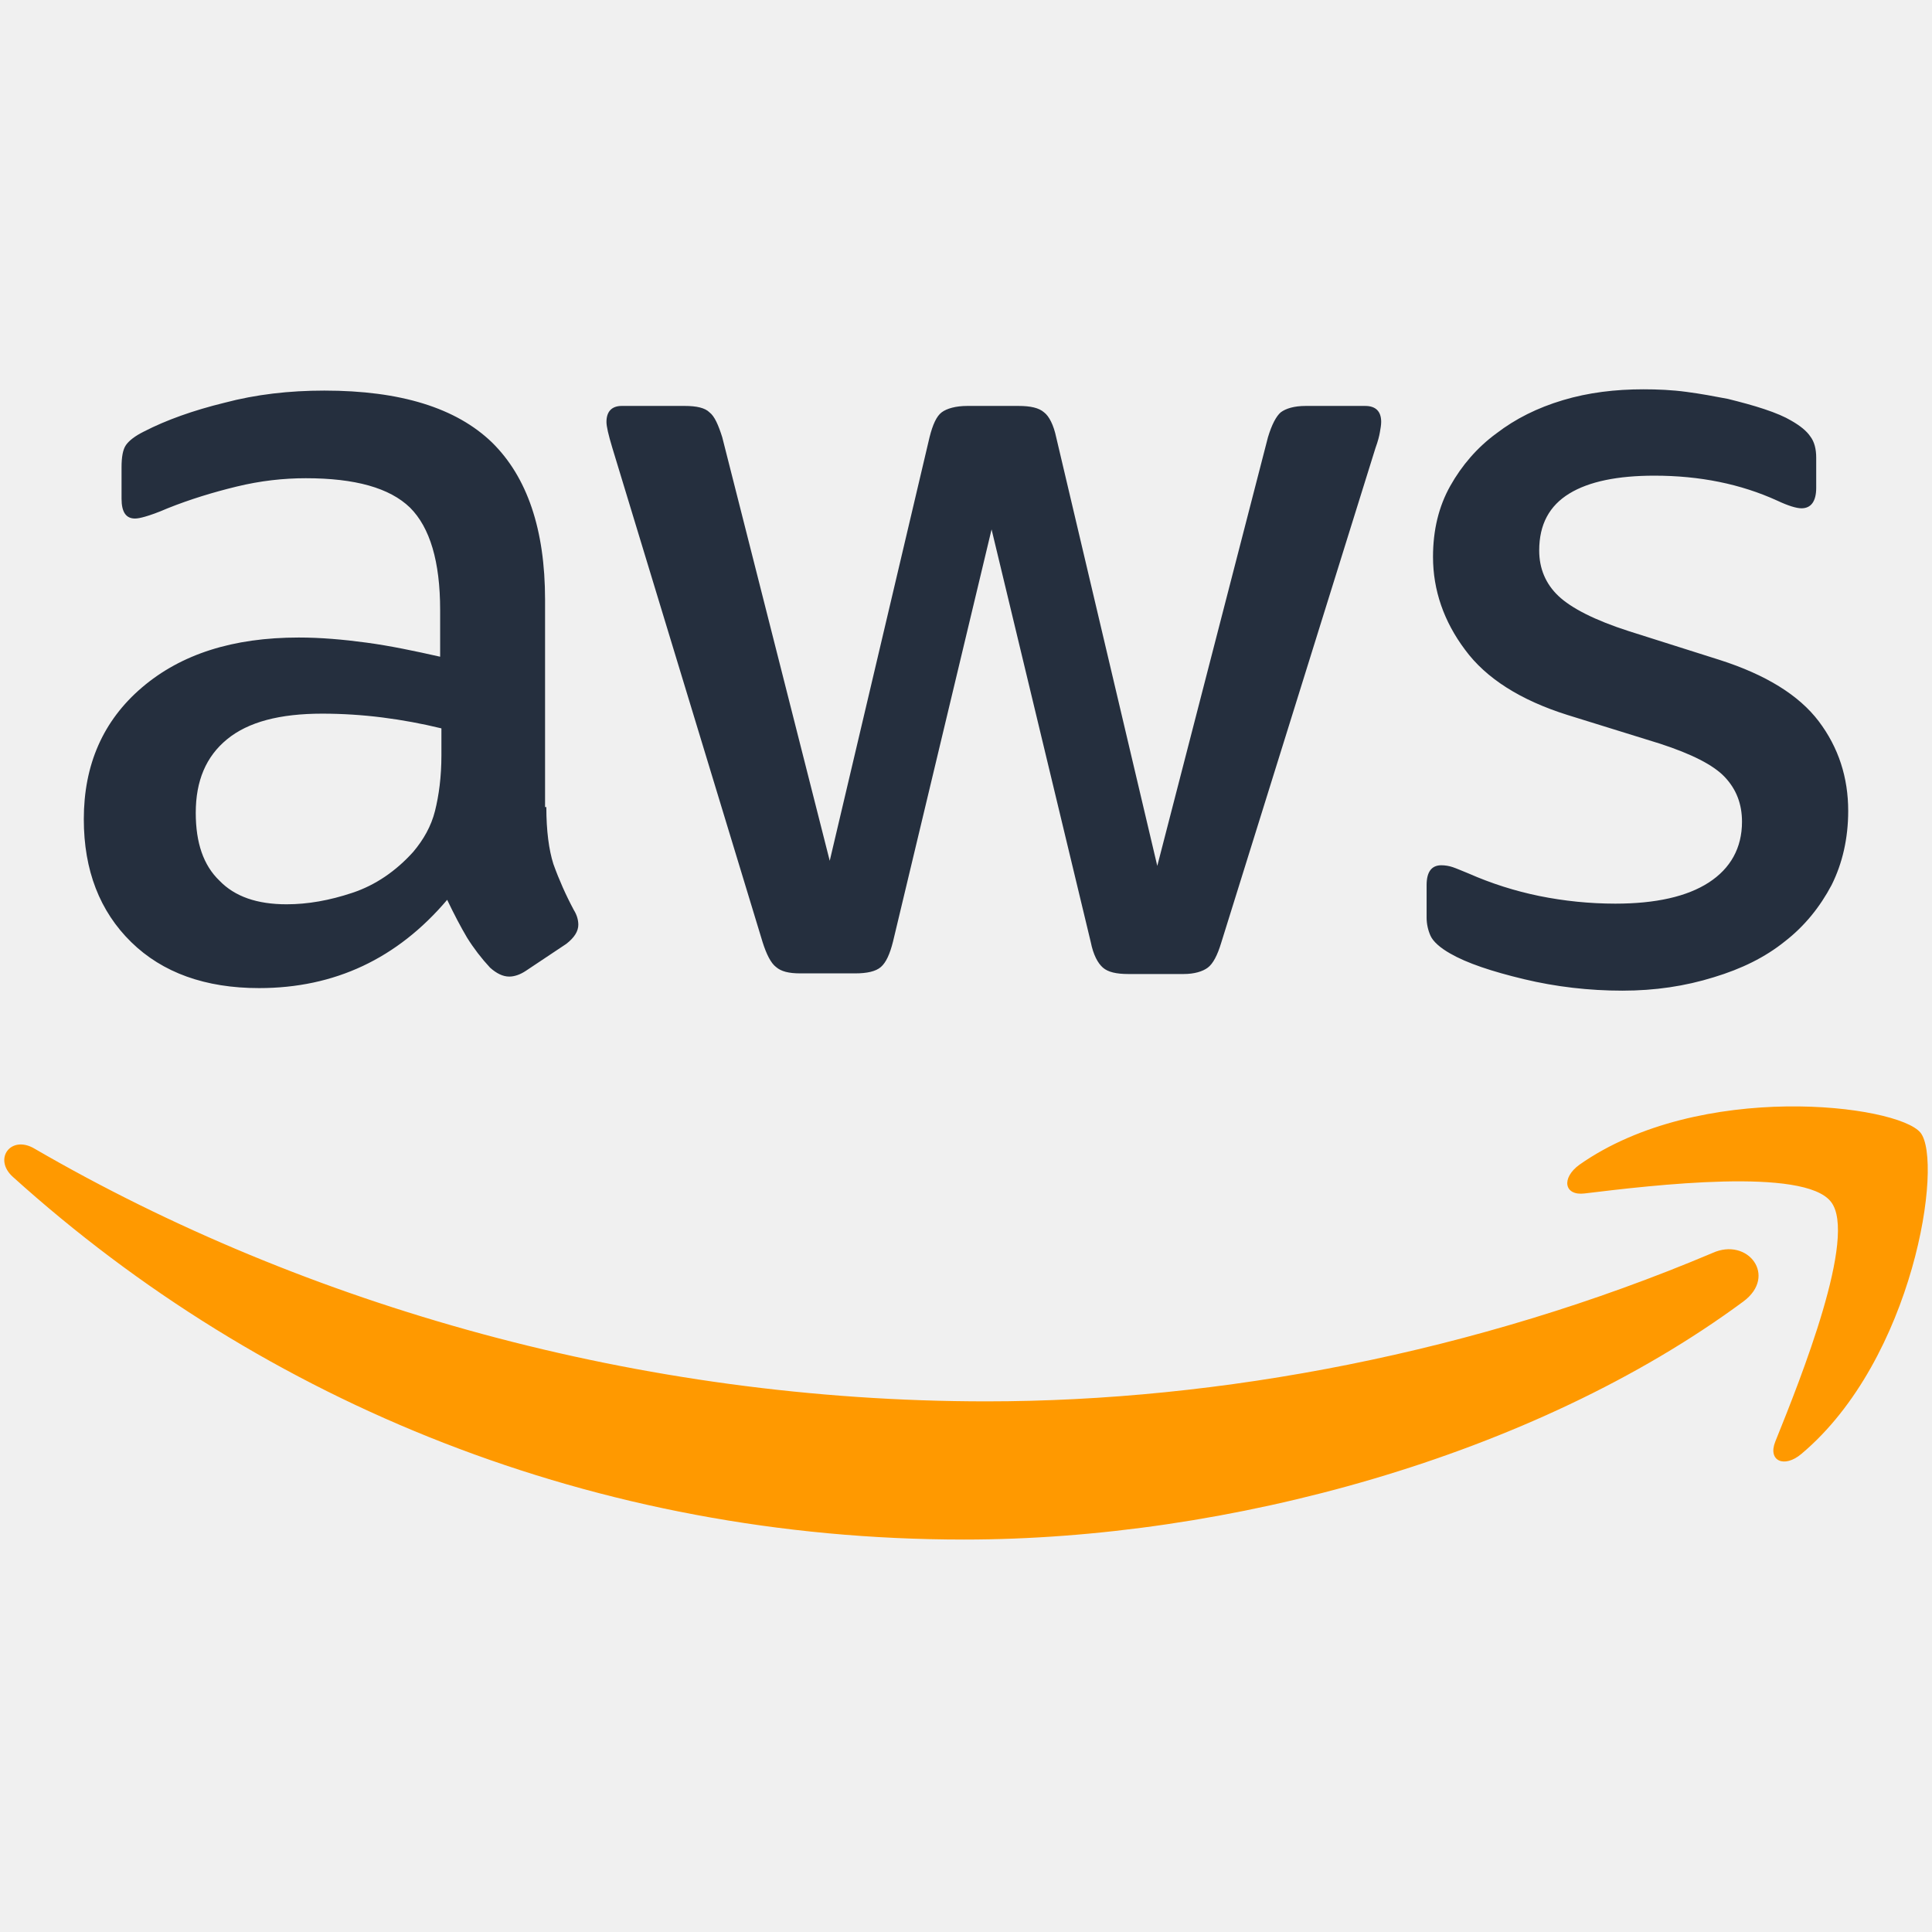
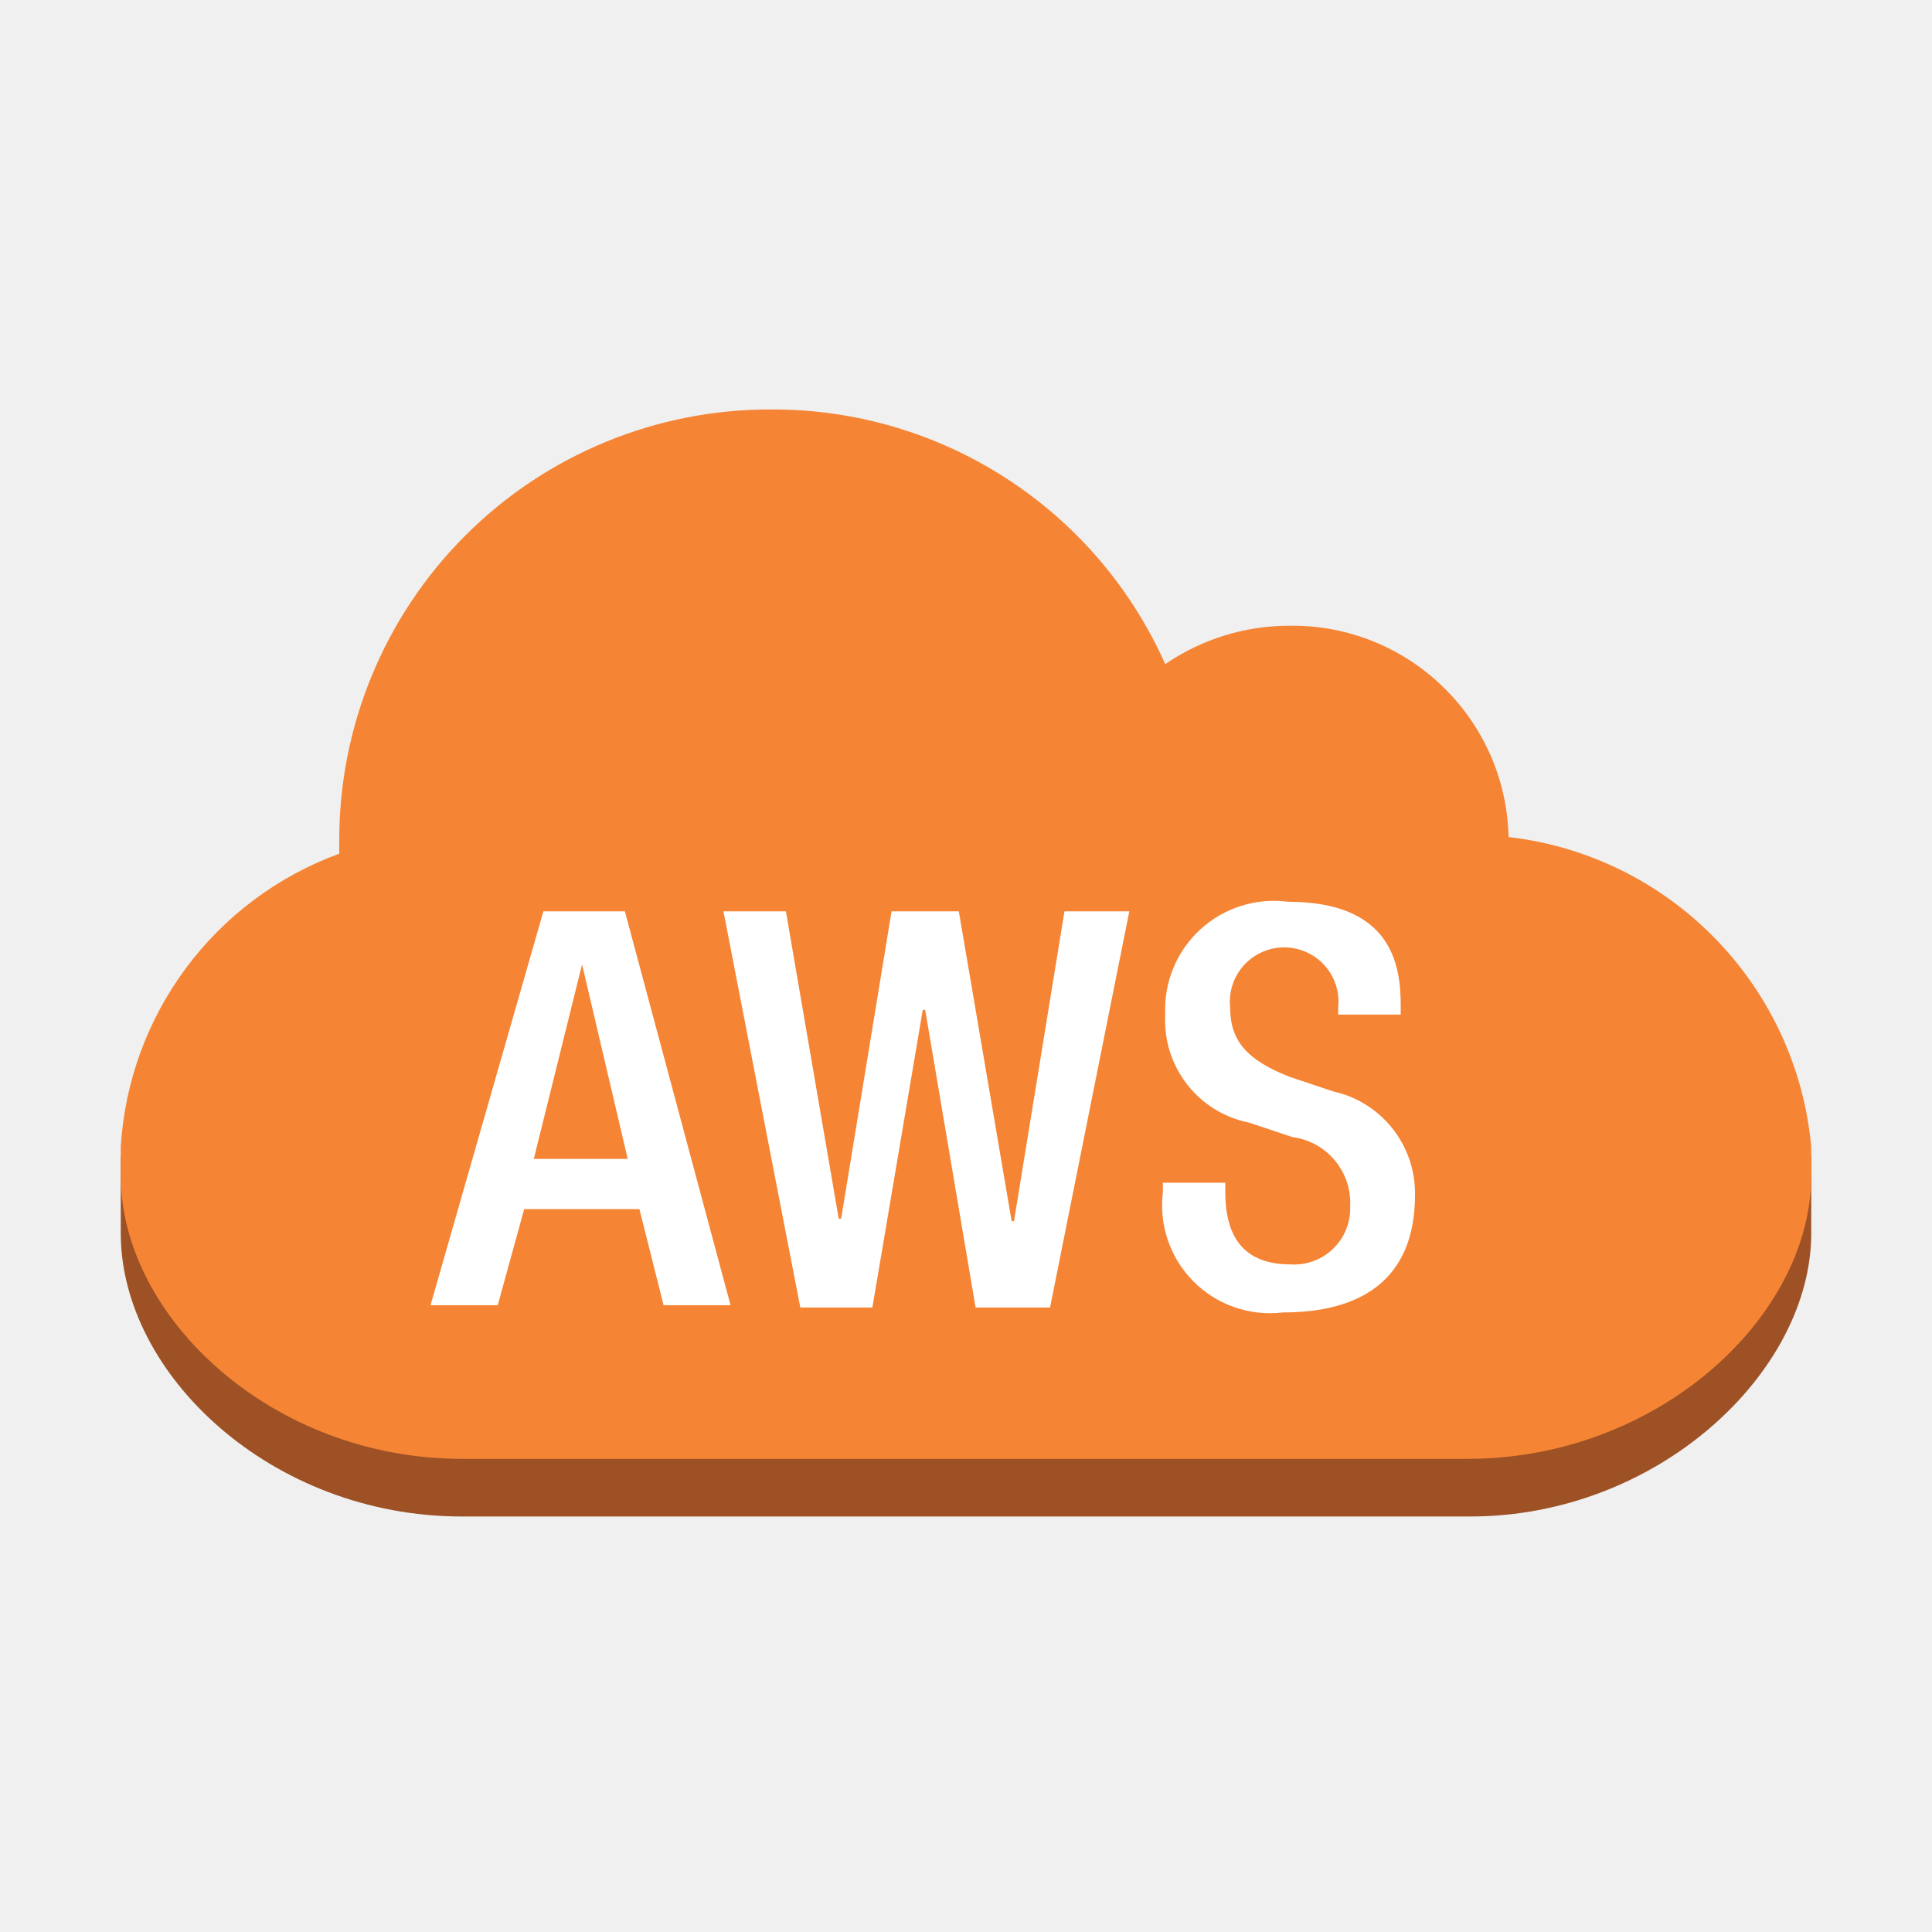
- <svg xmlns="http://www.w3.org/2000/svg" width="100" height="100" viewBox="0 0 256 153">
-   <path fill="#252F3E" d="M72.392 55.438c0 3.137.34 5.68.933 7.545a45.373 45.373 0 0 0 2.712 6.103c.424.678.593 1.356.593 1.95c0 .847-.508 1.695-1.61 2.543l-5.34 3.56c-.763.509-1.526.763-2.205.763c-.847 0-1.695-.424-2.543-1.187a26.224 26.224 0 0 1-3.051-3.984c-.848-1.44-1.696-3.052-2.628-5.001c-6.612 7.798-14.92 11.698-24.922 11.698c-7.12 0-12.8-2.035-16.954-6.103c-4.153-4.07-6.272-9.495-6.272-16.276c0-7.205 2.543-13.054 7.714-17.462c5.17-4.408 12.037-6.612 20.768-6.612c2.882 0 5.849.254 8.985.678c3.137.424 6.358 1.102 9.749 1.865V29.33c0-6.443-1.357-10.935-3.985-13.563c-2.712-2.628-7.29-3.9-13.817-3.9c-2.967 0-6.018.34-9.155 1.103c-3.136.762-6.188 1.695-9.155 2.882c-1.356.593-2.373.932-2.967 1.102c-.593.17-1.017.254-1.356.254c-1.187 0-1.78-.848-1.78-2.628v-4.154c0-1.356.17-2.373.593-2.966c.424-.594 1.187-1.187 2.374-1.78c2.967-1.526 6.527-2.798 10.68-3.815C33.908.763 38.316.255 42.978.255c10.088 0 17.463 2.288 22.21 6.866c4.662 4.577 7.036 11.528 7.036 20.853v27.464h.17ZM37.976 68.323c2.798 0 5.68-.508 8.731-1.526c3.052-1.017 5.765-2.882 8.053-5.425c1.357-1.61 2.374-3.39 2.882-5.425c.509-2.034.848-4.493.848-7.375v-3.56a70.791 70.791 0 0 0-7.799-1.441a63.874 63.874 0 0 0-7.968-.509c-5.68 0-9.833 1.102-12.63 3.391c-2.798 2.289-4.154 5.51-4.154 9.748c0 3.984 1.017 6.951 3.136 8.986c2.035 2.119 5.002 3.136 8.901 3.136Zm68.069 9.155c-1.526 0-2.543-.254-3.221-.848c-.678-.508-1.272-1.695-1.78-3.305L81.124 7.799c-.51-1.696-.764-2.798-.764-3.391c0-1.356.678-2.12 2.035-2.12h8.307c1.61 0 2.713.255 3.306.848c.678.509 1.187 1.696 1.695 3.306l14.241 56.117l13.224-56.117c.424-1.695.933-2.797 1.61-3.306c.679-.508 1.866-.847 3.392-.847h6.781c1.61 0 2.713.254 3.39.847c.679.509 1.272 1.696 1.611 3.306l13.394 56.795L168.01 6.442c.508-1.695 1.102-2.797 1.695-3.306c.678-.508 1.78-.847 3.306-.847h7.883c1.357 0 2.12.678 2.12 2.119c0 .424-.085.848-.17 1.356c-.085.509-.254 1.187-.593 2.12l-20.43 65.525c-.508 1.696-1.101 2.798-1.78 3.306c-.678.509-1.78.848-3.22.848h-7.29c-1.611 0-2.713-.254-3.392-.848c-.678-.593-1.271-1.695-1.61-3.39l-13.14-54.676l-13.054 54.59c-.423 1.696-.932 2.798-1.61 3.391c-.678.594-1.865.848-3.39.848h-7.291Zm108.927 2.289c-4.408 0-8.816-.509-13.054-1.526c-4.239-1.017-7.544-2.12-9.748-3.39c-1.357-.764-2.29-1.611-2.628-2.374a5.983 5.983 0 0 1-.509-2.374V65.78c0-1.78.678-2.628 1.95-2.628a4.8 4.8 0 0 1 1.526.255c.508.17 1.271.508 2.119.847a46.108 46.108 0 0 0 9.324 2.967a50.907 50.907 0 0 0 10.088 1.017c5.34 0 9.494-.932 12.376-2.797c2.882-1.865 4.408-4.577 4.408-8.053c0-2.373-.763-4.323-2.289-5.934c-1.526-1.61-4.408-3.051-8.561-4.408l-12.292-3.814c-6.188-1.95-10.765-4.832-13.563-8.647c-2.797-3.73-4.238-7.883-4.238-12.291c0-3.56.763-6.697 2.289-9.41c1.525-2.712 3.56-5.085 6.103-6.95c2.543-1.95 5.425-3.391 8.816-4.408c3.39-1.017 6.95-1.441 10.68-1.441c1.865 0 3.815.085 5.68.339c1.95.254 3.73.593 5.51.932c1.695.424 3.306.848 4.832 1.357c1.526.508 2.712 1.017 3.56 1.525c1.187.679 2.034 1.357 2.543 2.12c.509.678.763 1.61.763 2.797v3.984c0 1.78-.678 2.713-1.95 2.713c-.678 0-1.78-.34-3.22-1.018c-4.833-2.204-10.258-3.306-16.276-3.306c-4.832 0-8.647.763-11.275 2.374c-2.627 1.61-3.984 4.069-3.984 7.544c0 2.374.848 4.408 2.543 6.019c1.696 1.61 4.832 3.221 9.325 4.662l12.037 3.815c6.103 1.95 10.511 4.662 13.139 8.137c2.628 3.476 3.9 7.46 3.9 11.868c0 3.645-.764 6.951-2.205 9.833c-1.525 2.882-3.56 5.425-6.188 7.46c-2.628 2.119-5.764 3.645-9.409 4.747c-3.815 1.187-7.799 1.78-12.122 1.78Z" />
-   <path fill="#F90" d="M230.993 120.964c-27.888 20.599-68.408 31.534-103.247 31.534c-48.827 0-92.821-18.056-126.05-48.064c-2.628-2.373-.255-5.594 2.881-3.73c35.942 20.854 80.276 33.484 126.136 33.484c30.94 0 64.932-6.442 96.212-19.666c4.662-2.12 8.646 3.052 4.068 6.442Zm11.614-13.224c-3.56-4.577-23.566-2.204-32.636-1.102c-2.713.34-3.137-2.034-.678-3.814c15.936-11.19 42.13-7.968 45.181-4.239c3.052 3.815-.848 30.008-15.767 42.554c-2.288 1.95-4.492.933-3.475-1.61c3.39-8.393 10.935-27.296 7.375-31.789Z" />
+ <svg xmlns="http://www.w3.org/2000/svg" width="100px" height="100px" viewBox="0 0 32 32" fill="#000000">
+   <g id="SVGRepo_bgCarrier" stroke-width="0" />
+   <g id="SVGRepo_tracerCarrier" stroke-linecap="round" stroke-linejoin="round" />
+   <g id="SVGRepo_iconCarrier">
+     <path d="M30,19.152v1.273c0,2.307-2.545,4.693-5.648,4.693H7.648C4.506,25.118,2,22.771,2,20.424V19.152Z" style="fill:#9d5125" />
+     <path d="M12.778,6.782A7.112,7.112,0,0,1,19.3,11a3.638,3.638,0,0,1,2.068-.636,3.583,3.583,0,0,1,3.619,3.5A5.69,5.69,0,0,1,30,18.993v.477c0,2.347-2.545,4.693-5.688,4.693H7.648C4.506,24.163,2,21.816,2,19.47v-.477A5.527,5.527,0,0,1,5.619,14.14v-.2A7.129,7.129,0,0,1,12.778,6.782Z" style="fill:#f58535" />
+     <path d="M9,15.095,7.131,21.618H8.244l.438-1.591h1.909l.4,1.591H12.1l-1.75-6.523Zm-.159,4.1.8-3.222h0l.756,3.222Z" style="fill:#fff" />
+     <polygon points="16.795 20.226 16.756 20.226 15.881 15.095 14.767 15.095 13.932 20.186 13.892 20.186 13.017 15.095 11.983 15.095 13.256 21.657 14.449 21.657 15.284 16.726 15.324 16.726 16.159 21.657 17.392 21.657 18.705 15.095 17.631 15.095 16.795 20.226" style="fill:#fff" />
+     <path d="M22.085,18.078l-.716-.239c-.716-.278-.994-.6-.994-1.153a.9.9,0,1,1,1.79,0v.119H23.2v-.159c0-.676-.159-1.71-1.869-1.71A1.8,1.8,0,0,0,19.3,16.805a1.729,1.729,0,0,0,1.392,1.79l.716.239a1.1,1.1,0,0,1,.955,1.153.928.928,0,0,1-.994.955q-1.074,0-1.074-1.193v-.159H19.261v.159a1.786,1.786,0,0,0,1.989,1.989c1.312,0,2.187-.557,2.187-1.949A1.728,1.728,0,0,0,22.085,18.078Z" style="fill:#fff" />
+   </g>
</svg>
